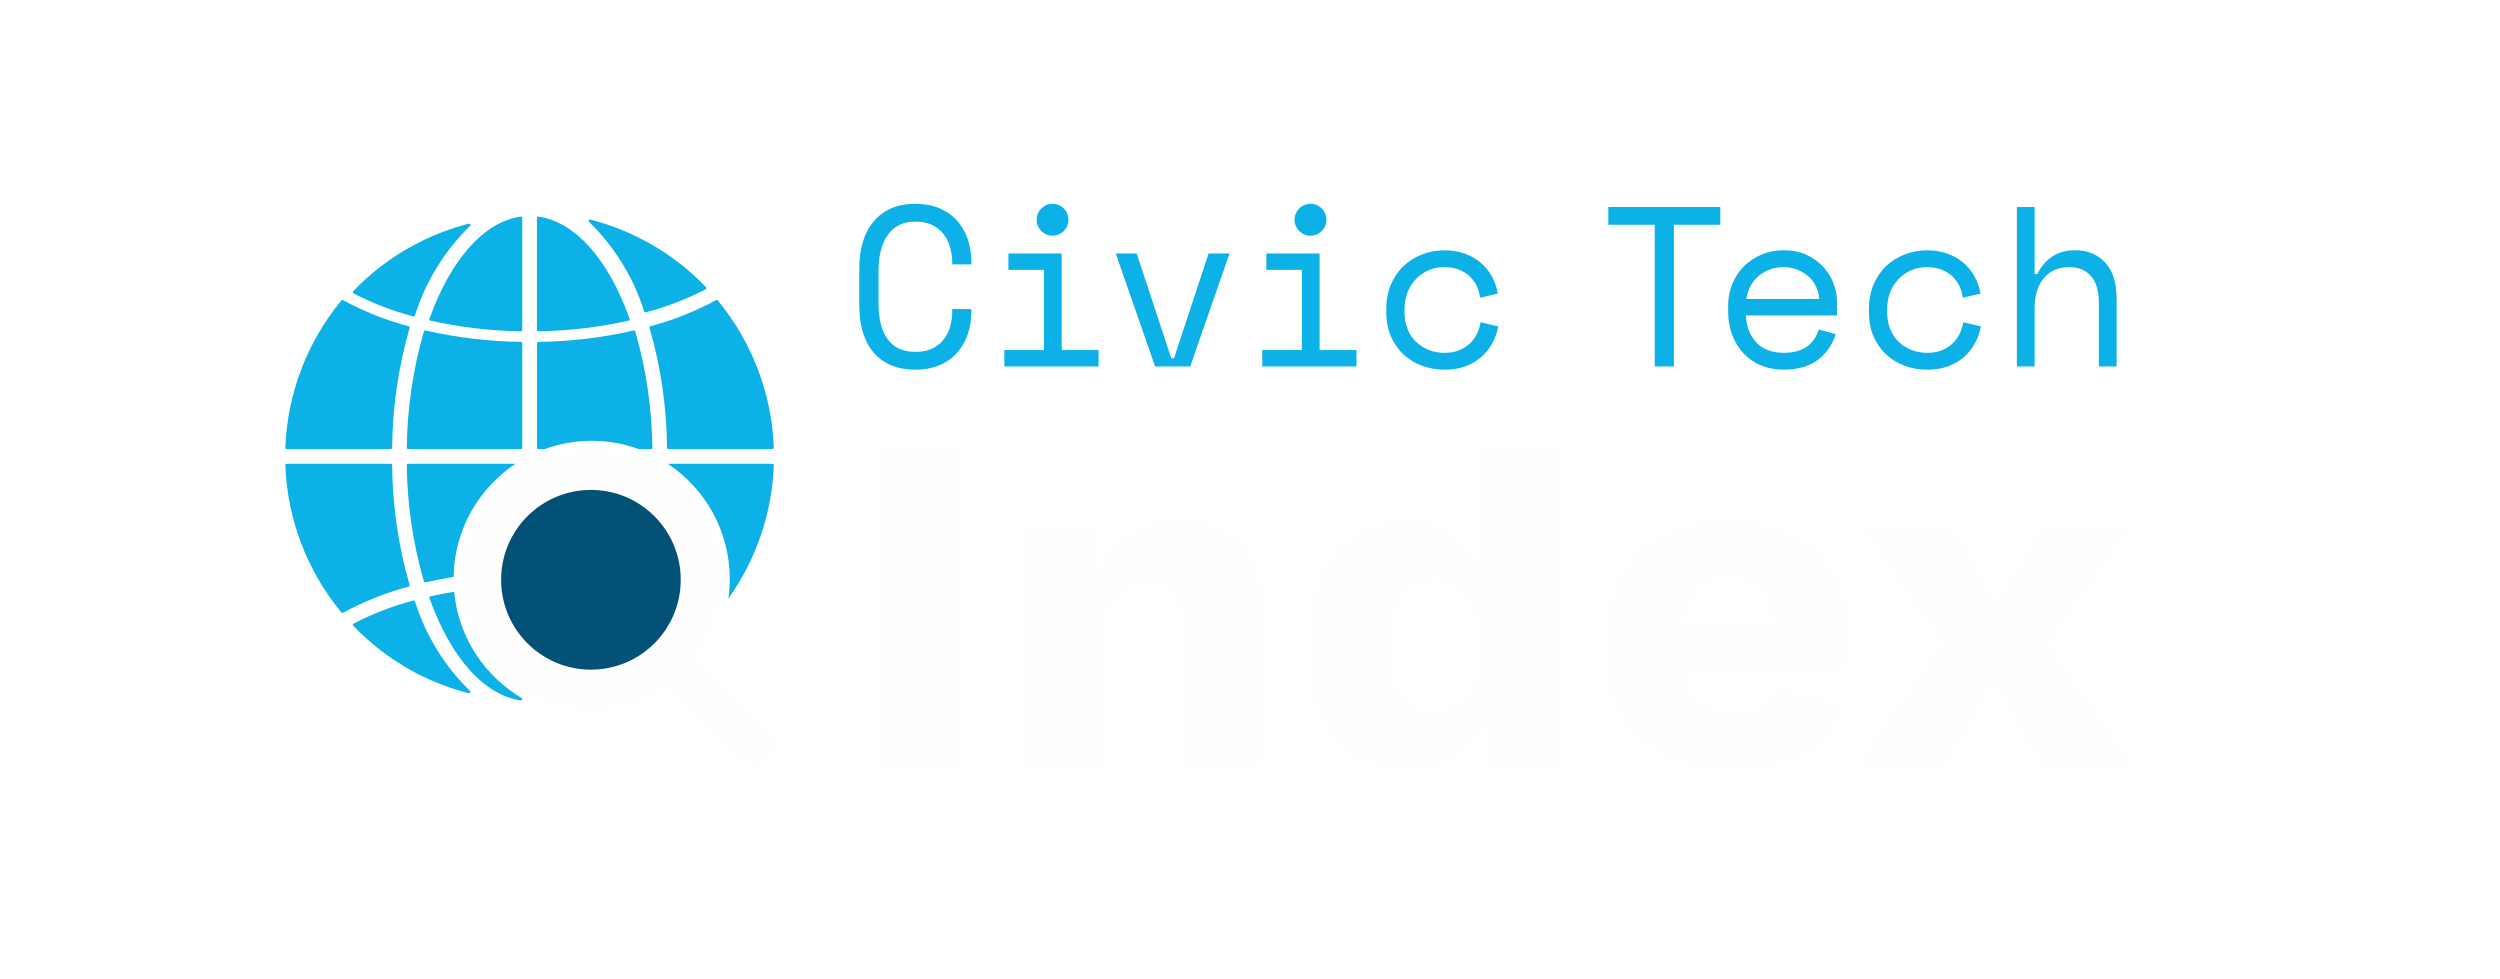
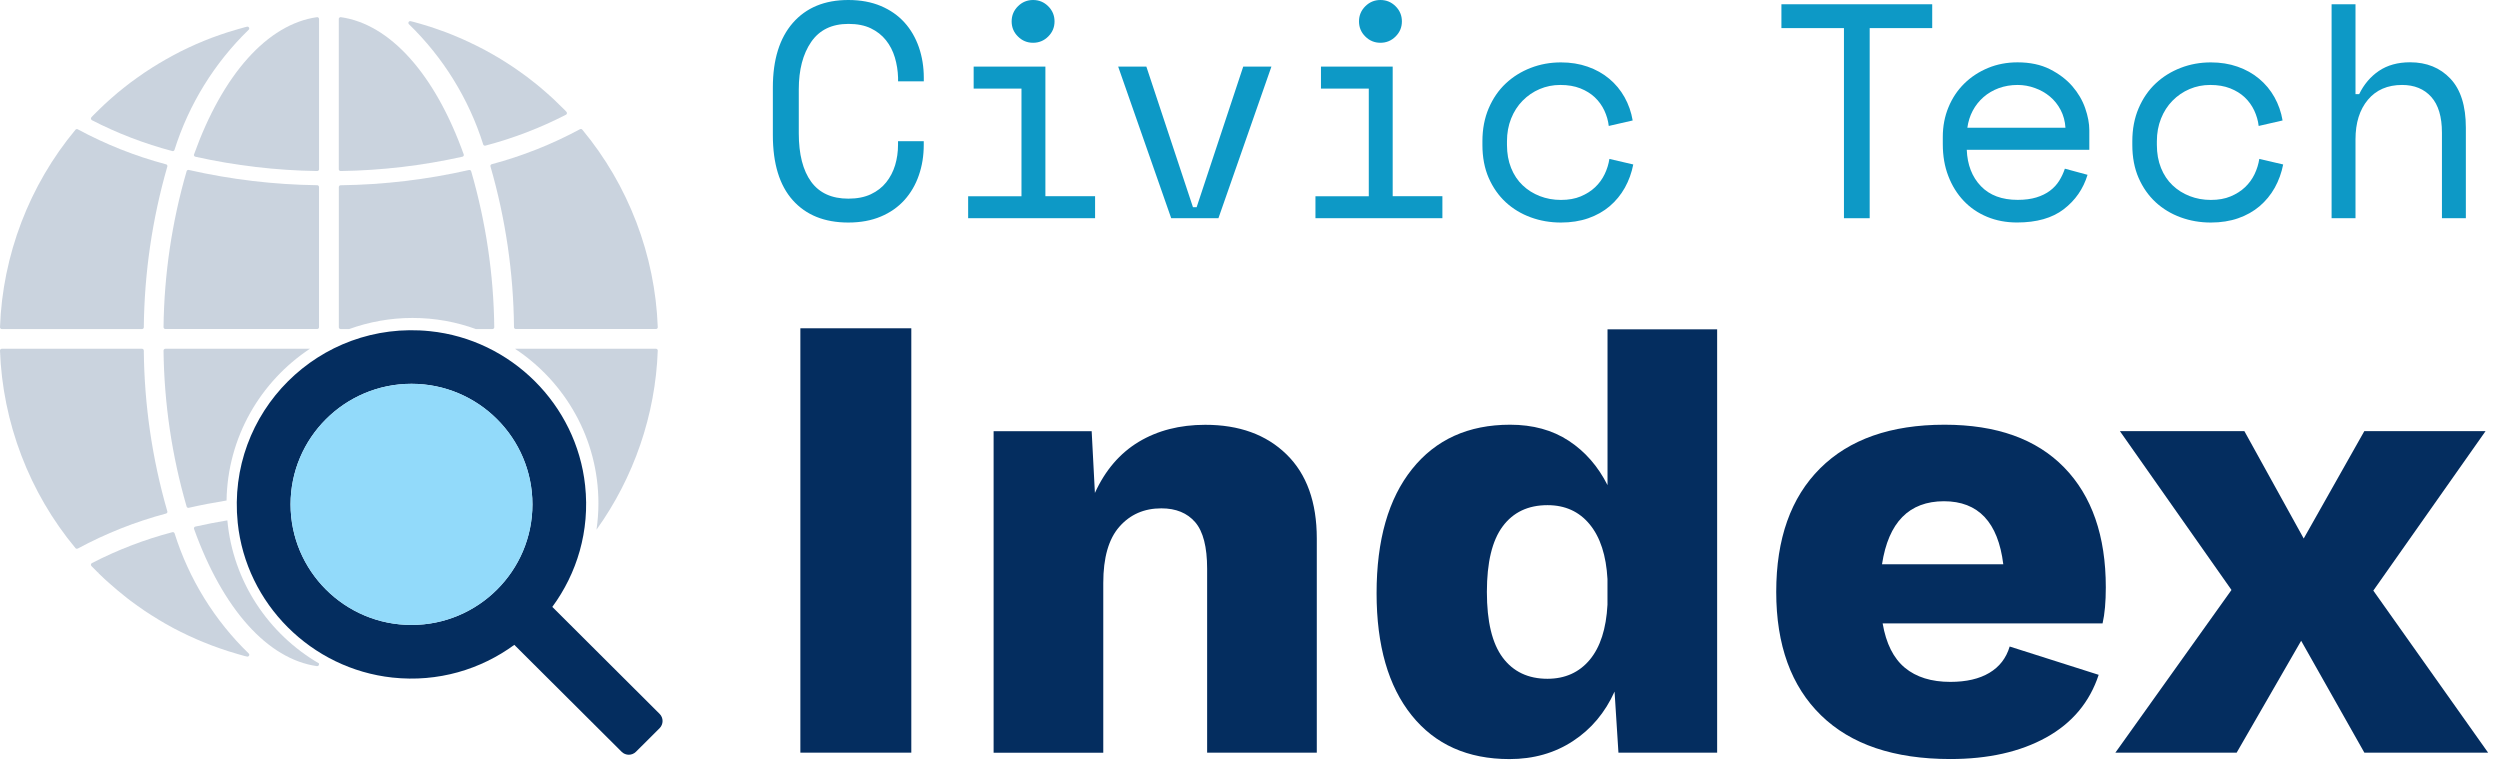
- <svg xmlns="http://www.w3.org/2000/svg" width="368" height="144" viewBox="0 0 368 144" fill="none">
-   <path d="M107.418 85.226C107.418 86.201 107.348 87.169 107.209 88.122C111.296 82.401 113.657 75.517 113.905 68.472C113.905 68.418 113.889 68.364 113.851 68.326C113.813 68.289 113.765 68.267 113.711 68.267H98.388C98.361 68.267 98.34 68.273 98.318 68.283C103.799 71.927 107.418 78.16 107.418 85.226Z" fill="#0CB2E7" />
-   <path d="M94.026 66.109H95.833C95.887 66.109 95.935 66.088 95.973 66.05C96.011 66.012 96.032 65.964 96.032 65.91C95.968 60.119 95.118 54.36 93.51 48.795C93.483 48.692 93.375 48.633 93.273 48.655C88.674 49.704 83.952 50.269 79.235 50.328C79.128 50.328 79.041 50.42 79.041 50.528V65.91C79.041 66.017 79.128 66.109 79.24 66.109H80.166C82.328 65.323 84.667 64.887 87.099 64.887C89.529 64.887 91.858 65.318 94.026 66.109Z" fill="#0CB2E7" />
-   <path d="M79.23 48.767C79.235 48.767 79.235 48.767 79.23 48.767C83.71 48.703 88.19 48.175 92.552 47.196C92.606 47.185 92.654 47.147 92.681 47.099C92.708 47.05 92.714 46.991 92.692 46.937C89.551 38.138 84.651 32.653 79.262 31.884C79.208 31.878 79.149 31.894 79.106 31.932C79.063 31.97 79.036 32.023 79.036 32.083V48.568C79.036 48.622 79.058 48.67 79.095 48.708C79.128 48.746 79.181 48.767 79.23 48.767Z" fill="#0CB2E7" />
-   <path d="M95.634 48.117C95.607 48.165 95.602 48.219 95.618 48.267C97.269 54.005 98.135 59.941 98.189 65.91C98.189 66.017 98.28 66.104 98.388 66.104H113.711C113.765 66.104 113.819 66.082 113.851 66.044C113.889 66.007 113.91 65.953 113.905 65.899C113.625 58.004 110.694 50.307 105.654 44.225C105.595 44.15 105.487 44.134 105.407 44.177C102.352 45.829 99.103 47.126 95.752 48.02C95.704 48.036 95.661 48.068 95.634 48.117Z" fill="#0CB2E7" />
-   <path d="M94.822 45.845C94.849 45.931 94.924 45.985 95.01 45.985C95.026 45.985 95.043 45.985 95.059 45.98C98.108 45.178 101.066 44.037 103.869 42.589C103.922 42.562 103.965 42.508 103.976 42.444C103.987 42.379 103.965 42.32 103.922 42.272L103.815 42.153C103.67 42.002 103.514 41.852 103.363 41.706L103.083 41.432C102.879 41.233 102.68 41.028 102.47 40.834C102.341 40.716 102.212 40.598 102.078 40.479C101.991 40.404 101.905 40.328 101.819 40.248L101.766 40.199C101.534 39.995 101.303 39.785 101.066 39.591C100.867 39.424 100.668 39.263 100.464 39.101L100.389 39.042C100.131 38.832 99.867 38.628 99.603 38.429C99.372 38.251 99.135 38.084 98.899 37.917C98.63 37.724 98.361 37.53 98.087 37.347C97.845 37.185 97.603 37.024 97.361 36.873C97.081 36.696 96.807 36.518 96.522 36.351C96.274 36.2 96.021 36.055 95.774 35.915C95.489 35.748 95.198 35.592 94.903 35.431C94.774 35.366 94.65 35.302 94.521 35.237C94.392 35.167 94.263 35.102 94.133 35.038C93.838 34.887 93.537 34.742 93.235 34.602C92.977 34.478 92.714 34.36 92.45 34.241C92.246 34.15 92.047 34.069 91.842 33.983L91.53 33.854C91.267 33.746 91.003 33.639 90.734 33.536C90.422 33.418 90.105 33.305 89.788 33.197C89.519 33.106 89.255 33.009 88.981 32.923C88.658 32.82 88.335 32.724 88.007 32.627L87.97 32.616C87.717 32.541 87.459 32.465 87.206 32.401C87.147 32.384 87.088 32.368 87.023 32.358L86.889 32.325C86.803 32.304 86.711 32.341 86.668 32.422C86.625 32.498 86.641 32.594 86.706 32.659C90.449 36.297 93.257 40.856 94.822 45.845Z" fill="#0CB2E7" />
-   <path d="M42.199 66.109H57.522C57.63 66.109 57.721 66.023 57.721 65.915C57.78 59.946 58.646 54.01 60.292 48.273C60.308 48.219 60.303 48.165 60.276 48.122C60.249 48.073 60.206 48.041 60.152 48.03C56.796 47.137 53.548 45.84 50.498 44.188C50.417 44.144 50.31 44.161 50.251 44.236C45.211 50.307 42.28 58.004 42 65.899C42 65.953 42.016 66.007 42.054 66.044C42.091 66.088 42.145 66.109 42.199 66.109Z" fill="#0CB2E7" />
-   <path d="M66.854 87.099C65.681 87.293 64.514 87.519 63.352 87.783C63.299 87.794 63.25 87.831 63.223 87.88C63.197 87.928 63.191 87.987 63.213 88.041C66.359 96.841 71.259 102.325 76.648 103.095C76.659 103.095 76.664 103.095 76.675 103.095C76.723 103.095 76.766 103.079 76.804 103.047C76.847 103.009 76.874 102.955 76.874 102.896V102.799C71.345 99.564 67.467 93.8 66.854 87.099Z" fill="#0CB2E7" />
-   <path d="M75.884 68.267H60.077C60.023 68.267 59.975 68.289 59.937 68.326C59.9 68.364 59.878 68.412 59.878 68.466C59.943 74.258 60.792 80.022 62.401 85.582C62.427 85.668 62.503 85.727 62.589 85.727C62.605 85.727 62.616 85.727 62.632 85.722C63.998 85.409 65.38 85.146 66.768 84.92C66.875 77.977 70.474 71.862 75.884 68.267Z" fill="#0CB2E7" />
-   <path d="M63.224 47.099C63.25 47.147 63.299 47.185 63.352 47.196C67.715 48.175 72.195 48.703 76.675 48.767C76.675 48.767 76.675 48.767 76.68 48.767C76.734 48.767 76.783 48.746 76.82 48.708C76.858 48.67 76.879 48.622 76.879 48.568V32.083C76.879 32.023 76.853 31.97 76.809 31.932C76.766 31.894 76.707 31.878 76.653 31.884C71.254 32.653 66.359 38.138 63.213 46.937C63.191 46.991 63.197 47.05 63.224 47.099Z" fill="#0CB2E7" />
-   <path d="M62.637 48.649C62.535 48.622 62.433 48.687 62.401 48.789C60.792 54.354 59.943 60.113 59.878 65.904C59.878 65.958 59.9 66.007 59.937 66.044C59.975 66.082 60.023 66.104 60.077 66.104H76.675C76.783 66.104 76.874 66.017 76.874 65.904V50.522C76.874 50.415 76.788 50.323 76.68 50.323C71.963 50.264 67.236 49.699 62.637 48.649Z" fill="#0CB2E7" />
-   <path d="M52.042 43.186C54.838 44.634 57.797 45.77 60.841 46.577C60.857 46.582 60.873 46.582 60.889 46.582C60.975 46.582 61.051 46.528 61.077 46.442C62.643 41.458 65.445 36.9 69.188 33.261C69.253 33.197 69.269 33.1 69.22 33.025C69.177 32.944 69.086 32.906 69 32.928L68.855 32.965C68.801 32.976 68.742 32.992 68.688 33.008C68.478 33.062 68.269 33.127 68.064 33.186L67.881 33.24C67.558 33.331 67.241 33.428 66.913 33.531C66.644 33.617 66.381 33.708 66.101 33.805L66.02 33.832C65.735 33.934 65.45 34.031 65.165 34.139C64.896 34.241 64.633 34.349 64.364 34.456L63.455 34.838C63.191 34.957 62.928 35.075 62.664 35.199C62.368 35.339 62.072 35.479 61.777 35.63C61.519 35.759 61.26 35.893 61.008 36.033C60.717 36.189 60.432 36.345 60.152 36.507C59.894 36.652 59.641 36.797 59.394 36.948C59.141 37.099 58.894 37.255 58.646 37.411L58.566 37.465C58.318 37.621 58.071 37.782 57.829 37.944C57.56 38.127 57.291 38.315 57.022 38.509C56.785 38.681 56.549 38.848 56.312 39.026C56.151 39.144 55.995 39.268 55.839 39.392C55.737 39.472 55.64 39.553 55.532 39.634L55.425 39.72C55.231 39.876 55.037 40.027 54.855 40.183C54.634 40.366 54.419 40.554 54.209 40.742L53.919 41.001C53.763 41.141 53.601 41.281 53.451 41.426C53.241 41.625 53.031 41.824 52.827 42.029L52.536 42.314C52.391 42.454 52.246 42.594 52.106 42.745L52.058 42.798C52.042 42.82 52.02 42.842 51.999 42.863C51.956 42.906 51.934 42.971 51.945 43.035C51.95 43.1 51.988 43.154 52.042 43.186Z" fill="#0CB2E7" />
-   <path d="M61.088 88.531C61.056 88.429 60.954 88.37 60.846 88.397C57.802 89.198 54.844 90.339 52.047 91.787C51.993 91.814 51.95 91.868 51.939 91.933C51.929 91.997 51.95 92.056 51.993 92.105L52.101 92.218C52.289 92.422 52.493 92.621 52.703 92.826L52.854 92.697L52.714 92.837L52.848 92.971C53.042 93.16 53.236 93.353 53.435 93.536C53.564 93.655 53.693 93.773 53.827 93.886L54.123 94.15C54.36 94.36 54.596 94.575 54.844 94.774C55.064 94.957 55.285 95.135 55.516 95.323C55.774 95.533 56.032 95.743 56.301 95.942C56.457 96.055 56.608 96.168 56.764 96.281L57.001 96.454C57.27 96.647 57.538 96.841 57.813 97.024C58.055 97.186 58.297 97.342 58.539 97.498C58.819 97.675 59.093 97.853 59.378 98.02C59.625 98.17 59.878 98.316 60.125 98.461C60.41 98.628 60.701 98.784 60.997 98.945C61.12 99.01 61.249 99.075 61.379 99.139C61.508 99.209 61.637 99.274 61.766 99.338C62.062 99.489 62.363 99.629 62.664 99.774C62.922 99.898 63.18 100.017 63.449 100.13C63.659 100.221 63.864 100.307 64.073 100.393L64.364 100.512C64.627 100.619 64.891 100.727 65.16 100.829C65.472 100.948 65.789 101.061 66.106 101.168L66.165 101.19C66.413 101.276 66.66 101.362 66.913 101.443C67.236 101.545 67.558 101.642 67.887 101.739L67.989 101.771C68.22 101.841 68.457 101.906 68.688 101.97C68.747 101.986 68.812 102.003 68.871 102.013L69.005 102.046C69.021 102.051 69.038 102.051 69.054 102.051C69.124 102.051 69.188 102.013 69.226 101.949C69.269 101.868 69.258 101.771 69.194 101.712C65.456 98.079 62.648 93.52 61.088 88.531Z" fill="#0CB2E7" />
-   <path d="M60.276 86.26C60.303 86.211 60.308 86.157 60.292 86.109C58.641 80.372 57.775 74.435 57.721 68.466C57.721 68.359 57.63 68.267 57.522 68.267H42.199C42.145 68.267 42.091 68.289 42.059 68.326C42.016 68.37 42 68.418 42 68.472C42.28 76.367 45.211 84.069 50.251 90.146C50.288 90.194 50.347 90.216 50.401 90.216C50.433 90.216 50.466 90.21 50.498 90.194C53.553 88.542 56.801 87.245 60.152 86.351C60.206 86.341 60.249 86.303 60.276 86.26Z" fill="#0CB2E7" />
-   <path d="M114.107 108.332C114.543 108.768 114.537 109.473 114.102 109.909L111.526 112.487C111.09 112.928 110.385 112.928 109.95 112.487L98.225 100.759C94.551 103.45 89.904 104.887 84.902 104.349C76.028 103.391 68.901 96.249 67.987 87.368C66.739 75.242 76.894 65.086 89.001 66.34C97.875 67.255 105.018 74.392 105.964 83.267C106.502 88.272 105.066 92.923 102.377 96.593C102.382 96.599 111.359 105.581 114.107 108.332ZM100.204 85.344C100.204 78.046 94.271 72.115 86.984 72.115C79.696 72.115 73.763 78.052 73.763 85.344C73.763 92.637 79.696 98.574 86.984 98.574C94.271 98.574 100.204 92.643 100.204 85.344Z" fill="#FEFEFE" />
-   <path d="M86.984 98.574C94.285 98.574 100.204 92.651 100.204 85.344C100.204 78.038 94.285 72.115 86.984 72.115C79.683 72.115 73.764 78.038 73.764 85.344C73.764 92.651 79.683 98.574 86.984 98.574Z" fill="#045177" />
-   <path d="M134.735 51.798C135.698 51.798 136.515 51.637 137.198 51.314C137.881 50.991 138.441 50.555 138.876 50.006C139.312 49.457 139.635 48.833 139.85 48.127C140.06 47.422 140.167 46.68 140.167 45.899V45.496H142.98V45.899C142.98 47.083 142.803 48.197 142.442 49.236C142.087 50.275 141.56 51.179 140.866 51.954C140.173 52.724 139.312 53.332 138.285 53.763C137.257 54.199 136.074 54.419 134.73 54.419C132.137 54.419 130.115 53.601 128.663 51.97C127.21 50.34 126.484 47.955 126.484 44.828V39.597C126.484 36.556 127.21 34.198 128.663 32.519C130.126 30.84 132.143 30 134.735 30C136.074 30 137.257 30.221 138.29 30.657C139.317 31.093 140.178 31.696 140.872 32.465C141.566 33.235 142.087 34.145 142.448 35.183C142.803 36.222 142.986 37.336 142.986 38.52V38.924H140.173V38.52C140.151 37.761 140.033 37.024 139.823 36.308C139.608 35.592 139.285 34.963 138.849 34.414C138.414 33.865 137.86 33.429 137.193 33.106C136.521 32.783 135.708 32.621 134.746 32.621C132.933 32.621 131.578 33.283 130.674 34.602C129.771 35.921 129.319 37.654 129.319 39.801V44.629C129.319 46.933 129.771 48.703 130.674 49.947C131.572 51.179 132.928 51.798 134.735 51.798Z" fill="#0CB2E7" />
-   <path d="M147.836 51.534H153.666V39.725H148.438V37.309H156.28V51.529H161.712V53.945H147.836V51.534ZM152.591 32.347C152.591 31.701 152.822 31.146 153.279 30.689C153.736 30.231 154.29 30 154.936 30C155.581 30 156.135 30.231 156.592 30.689C157.049 31.146 157.281 31.701 157.281 32.347C157.281 32.998 157.049 33.547 156.592 34.004C156.135 34.462 155.581 34.693 154.936 34.693C154.285 34.693 153.736 34.462 153.279 34.004C152.822 33.552 152.591 32.998 152.591 32.347Z" fill="#0CB2E7" />
-   <path d="M175.198 53.945H170.034L164.236 37.309H167.318L172.412 52.734H172.815L177.908 37.309H180.99L175.198 53.945Z" fill="#0CB2E7" />
-   <path d="M185.803 51.534H191.633V39.725H186.405V37.309H194.247V51.529H199.679V53.945H185.803V51.534ZM190.563 32.347C190.563 31.701 190.794 31.146 191.251 30.689C191.708 30.231 192.262 30 192.908 30C193.553 30 194.107 30.231 194.564 30.689C195.021 31.146 195.253 31.701 195.253 32.347C195.253 32.998 195.021 33.547 194.564 34.004C194.107 34.462 193.553 34.693 192.908 34.693C192.257 34.693 191.708 34.462 191.251 34.004C190.794 33.552 190.563 32.998 190.563 32.347Z" fill="#0CB2E7" />
-   <path d="M220.549 48.046C220.372 48.961 220.065 49.812 219.629 50.597C219.194 51.378 218.64 52.056 217.973 52.626C217.3 53.197 216.521 53.638 215.628 53.95C214.735 54.263 213.74 54.419 212.643 54.419C211.481 54.419 210.378 54.23 209.34 53.848C208.302 53.466 207.393 52.917 206.608 52.19C205.828 51.464 205.204 50.576 204.747 49.526C204.29 48.477 204.059 47.266 204.059 45.904V45.5C204.059 44.16 204.29 42.949 204.747 41.878C205.204 40.807 205.823 39.898 206.608 39.16C207.388 38.423 208.302 37.852 209.34 37.449C210.378 37.045 211.481 36.846 212.643 36.846C213.691 36.846 214.665 37.002 215.558 37.314C216.451 37.626 217.241 38.068 217.919 38.638C218.602 39.209 219.161 39.887 219.597 40.667C220.033 41.453 220.328 42.298 220.484 43.218L217.871 43.821C217.806 43.24 217.639 42.675 217.386 42.126C217.128 41.577 216.784 41.098 216.348 40.683C215.913 40.269 215.38 39.941 214.756 39.693C214.132 39.446 213.406 39.322 212.578 39.322C211.771 39.322 211.018 39.472 210.314 39.774C209.609 40.075 208.991 40.5 208.453 41.049C207.915 41.598 207.495 42.25 207.194 43.014C206.893 43.773 206.742 44.602 206.742 45.495V45.899C206.742 46.841 206.893 47.68 207.194 48.434C207.495 49.187 207.915 49.817 208.453 50.328C208.991 50.845 209.615 51.238 210.33 51.518C211.045 51.797 211.814 51.938 212.643 51.938C213.471 51.938 214.192 51.808 214.805 51.55C215.418 51.292 215.945 50.958 216.381 50.544C216.816 50.129 217.161 49.655 217.419 49.117C217.677 48.579 217.849 48.019 217.94 47.438L220.549 48.046Z" fill="#0CB2E7" />
-   <path d="M236.738 30.468H253.229V33.084H246.393V53.945H243.58V33.084H236.744V30.468H236.738Z" fill="#0CB2E7" />
-   <path d="M257.004 46.431C257.069 48.084 257.585 49.419 258.548 50.425C259.51 51.431 260.85 51.932 262.571 51.932C263.351 51.932 264.034 51.841 264.615 51.663C265.195 51.485 265.69 51.238 266.104 50.926C266.519 50.613 266.852 50.247 267.11 49.833C267.368 49.419 267.573 48.977 267.729 48.509L270.208 49.182C269.74 50.727 268.874 51.98 267.61 52.955C266.346 53.929 264.647 54.413 262.501 54.413C261.318 54.413 260.226 54.209 259.231 53.794C258.236 53.38 257.381 52.793 256.665 52.034C255.95 51.275 255.391 50.371 254.987 49.316C254.584 48.267 254.385 47.104 254.385 45.829V45.021C254.385 43.859 254.589 42.777 255.003 41.771C255.417 40.764 255.993 39.898 256.73 39.171C257.467 38.444 258.333 37.874 259.328 37.459C260.323 37.045 261.398 36.84 262.56 36.84C263.921 36.84 265.104 37.093 266.094 37.594C267.089 38.1 267.901 38.719 268.541 39.456C269.176 40.194 269.649 41.001 269.95 41.873C270.251 42.745 270.402 43.547 270.402 44.289V46.437H257.004V46.431ZM262.565 39.322C261.829 39.322 261.14 39.44 260.505 39.672C259.871 39.908 259.311 40.237 258.827 40.662C258.349 41.087 257.956 41.582 257.655 42.153C257.354 42.723 257.16 43.342 257.069 44.015H267.793C267.75 43.299 267.573 42.653 267.272 42.072C266.97 41.491 266.578 41.001 266.099 40.597C265.62 40.194 265.072 39.881 264.459 39.661C263.845 39.435 263.211 39.322 262.565 39.322Z" fill="#0CB2E7" />
-   <path d="M291.594 48.046C291.416 48.961 291.11 49.812 290.674 50.597C290.239 51.378 289.685 52.056 289.018 52.626C288.345 53.197 287.565 53.638 286.673 53.95C285.78 54.263 284.785 54.419 283.688 54.419C282.526 54.419 281.423 54.23 280.385 53.848C279.347 53.466 278.438 52.917 277.653 52.19C276.873 51.464 276.249 50.576 275.792 49.526C275.335 48.477 275.104 47.266 275.104 45.904V45.5C275.104 44.16 275.335 42.949 275.792 41.878C276.249 40.807 276.868 39.898 277.653 39.16C278.433 38.423 279.347 37.852 280.385 37.449C281.423 37.045 282.526 36.846 283.688 36.846C284.736 36.846 285.71 37.002 286.603 37.314C287.496 37.626 288.286 38.068 288.964 38.638C289.647 39.209 290.206 39.887 290.642 40.667C291.078 41.453 291.373 42.298 291.529 43.218L288.915 43.821C288.851 43.24 288.684 42.675 288.431 42.126C288.173 41.577 287.829 41.098 287.393 40.683C286.958 40.269 286.425 39.941 285.801 39.693C285.177 39.446 284.451 39.322 283.623 39.322C282.816 39.322 282.063 39.472 281.359 39.774C280.654 40.075 280.036 40.5 279.498 41.049C278.96 41.598 278.54 42.25 278.239 43.014C277.938 43.773 277.787 44.602 277.787 45.495V45.899C277.787 46.841 277.938 47.68 278.239 48.434C278.54 49.182 278.96 49.817 279.498 50.328C280.036 50.845 280.659 51.238 281.375 51.518C282.09 51.797 282.859 51.938 283.688 51.938C284.516 51.938 285.237 51.808 285.85 51.55C286.463 51.292 286.99 50.958 287.426 50.544C287.861 50.129 288.205 49.655 288.464 49.117C288.722 48.579 288.894 48.019 288.985 47.438L291.594 48.046Z" fill="#0CB2E7" />
-   <path d="M299.501 53.945H296.887V30.468H299.501V40.328H299.904C300.42 39.257 301.141 38.407 302.066 37.777C302.991 37.153 304.126 36.835 305.465 36.835C307.278 36.835 308.746 37.433 309.87 38.627C311 39.822 311.565 41.62 311.565 44.01V53.94H308.951V44.553C308.951 42.809 308.558 41.502 307.778 40.63C306.998 39.758 305.933 39.322 304.594 39.322C303.007 39.322 301.76 39.865 300.856 40.947C299.952 42.034 299.501 43.477 299.501 45.291V53.945Z" fill="#0CB2E7" />
-   <path d="M141.619 112.589H129.49V66.023H141.619V112.589Z" fill="#FEFEFE" />
-   <path d="M182.637 79.855C184.848 82.018 185.95 85.102 185.95 89.096V112.589H173.962V92.411C173.962 90.011 173.526 88.31 172.655 87.298C171.783 86.286 170.552 85.781 168.954 85.781C167.072 85.781 165.544 86.453 164.372 87.793C163.194 89.133 162.608 91.189 162.608 93.967V112.594H150.619V77.314H161.338L161.693 84.091C162.823 81.599 164.42 79.731 166.486 78.482C168.551 77.239 170.971 76.615 173.747 76.615C177.463 76.609 180.427 77.691 182.637 79.855Z" fill="#FEFEFE" />
-   <path d="M229.714 66.135V112.589H218.925L218.5 105.888C217.467 108.192 215.951 110.005 213.95 111.319C211.949 112.637 209.636 113.294 207.006 113.294C202.445 113.294 198.885 111.695 196.325 108.498C193.764 105.301 192.484 100.834 192.484 95.091C192.484 89.257 193.775 84.72 196.362 81.475C198.949 78.229 202.521 76.604 207.082 76.604C209.572 76.604 211.712 77.19 213.498 78.369C215.284 79.548 216.693 81.168 217.731 83.235V66.135H229.714ZM215.789 102.395C216.94 101.006 217.586 98.999 217.726 96.362V93.541C217.586 90.953 216.94 88.956 215.789 87.546C214.638 86.136 213.1 85.43 211.169 85.43C209.055 85.43 207.42 86.206 206.269 87.761C205.118 89.311 204.543 91.712 204.543 94.957C204.543 98.202 205.118 100.603 206.269 102.153C207.42 103.703 209.055 104.483 211.169 104.483C213.095 104.478 214.633 103.784 215.789 102.395Z" fill="#FEFEFE" />
-   <path d="M271.855 98.407H247.813C248.19 100.619 249.002 102.239 250.244 103.272C251.487 104.306 253.149 104.822 255.214 104.822C256.951 104.822 258.377 104.494 259.479 103.832C260.582 103.175 261.324 102.212 261.701 100.942L271.43 104.047C270.441 107.056 268.526 109.349 265.686 110.926C262.841 112.503 259.35 113.289 255.214 113.289C249.056 113.289 244.344 111.69 241.079 108.493C237.809 105.296 236.18 100.78 236.18 94.946C236.18 89.112 237.777 84.596 240.972 81.399C244.167 78.202 248.706 76.604 254.579 76.604C260.264 76.604 264.626 78.17 267.66 81.297C270.693 84.424 272.21 88.811 272.21 94.456C272.21 96.055 272.092 97.374 271.855 98.407ZM247.743 91.916H261.001C260.437 87.309 258.274 85 254.515 85C250.702 85.005 248.448 87.309 247.743 91.916Z" fill="#FEFEFE" />
-   <path d="M300.474 112.589L293.563 100.312L286.512 112.589H273.254L285.947 94.736L273.749 77.309H287.356L293.843 89.091L300.469 77.309H313.722L301.453 94.806L314.001 112.589H300.474Z" fill="#FEFEFE" />
+ <svg xmlns="http://www.w3.org/2000/svg" width="210" height="64" viewBox="0 0 210 64" fill="none">
+   <path d="M50.267 42.277C50.267 43.023 50.213 43.764 50.106 44.493C53.246 40.114 55.061 34.844 55.251 29.451C55.251 29.41 55.239 29.368 55.209 29.34C55.181 29.311 55.143 29.294 55.102 29.294H43.328C43.307 29.294 43.291 29.298 43.274 29.307C47.485 32.096 50.267 36.867 50.267 42.277Z" fill="#042D5F" fill-opacity="0.21" />
+   <path d="M39.976 27.642H41.365C41.406 27.642 41.443 27.625 41.472 27.597C41.501 27.568 41.518 27.531 41.518 27.49C41.468 23.056 40.815 18.648 39.579 14.387C39.559 14.309 39.476 14.264 39.398 14.28C35.864 15.084 32.236 15.516 28.611 15.562C28.528 15.562 28.462 15.632 28.462 15.714V27.49C28.462 27.572 28.528 27.642 28.615 27.642H29.326C30.987 27.041 32.785 26.707 34.653 26.707C36.521 26.707 38.311 27.036 39.976 27.642Z" fill="#042D5F" fill-opacity="0.21" />
+   <path d="M28.607 14.367C28.611 14.367 28.611 14.367 28.607 14.367C32.05 14.317 35.492 13.913 38.844 13.164C38.885 13.155 38.922 13.127 38.943 13.089C38.964 13.052 38.968 13.007 38.951 12.966C36.538 6.229 32.773 2.031 28.632 1.442C28.59 1.438 28.545 1.45 28.512 1.479C28.479 1.508 28.458 1.549 28.458 1.594V14.214C28.458 14.255 28.475 14.293 28.504 14.321C28.528 14.35 28.57 14.367 28.607 14.367Z" fill="#042D5F" fill-opacity="0.21" />
+   <path d="M41.212 13.868C41.191 13.905 41.187 13.947 41.2 13.984C42.468 18.376 43.134 22.92 43.175 27.49C43.175 27.572 43.245 27.638 43.328 27.638H55.102C55.143 27.638 55.185 27.621 55.209 27.593C55.239 27.564 55.255 27.523 55.251 27.481C55.036 21.437 52.784 15.545 48.911 10.889C48.866 10.832 48.783 10.819 48.721 10.852C46.374 12.117 43.877 13.11 41.303 13.794C41.266 13.807 41.233 13.831 41.212 13.868Z" fill="#042D5F" fill-opacity="0.21" />
+   <path d="M40.588 12.13C40.608 12.196 40.666 12.237 40.733 12.237C40.745 12.237 40.757 12.237 40.77 12.233C43.113 11.619 45.386 10.745 47.539 9.637C47.581 9.616 47.614 9.575 47.622 9.526C47.63 9.476 47.614 9.431 47.581 9.394L47.498 9.303C47.386 9.188 47.266 9.073 47.151 8.961L46.936 8.751C46.779 8.599 46.626 8.442 46.465 8.294C46.365 8.203 46.266 8.113 46.163 8.022C46.097 7.964 46.031 7.907 45.965 7.845L45.923 7.808C45.745 7.651 45.568 7.49 45.386 7.342C45.233 7.214 45.08 7.091 44.923 6.967L44.865 6.922C44.667 6.761 44.464 6.605 44.262 6.452C44.084 6.316 43.902 6.188 43.721 6.061C43.514 5.912 43.307 5.764 43.096 5.624C42.91 5.5 42.724 5.377 42.538 5.261C42.324 5.125 42.113 4.989 41.894 4.862C41.704 4.746 41.509 4.635 41.319 4.528C41.1 4.4 40.877 4.281 40.65 4.157C40.551 4.108 40.456 4.058 40.356 4.009C40.257 3.955 40.158 3.906 40.059 3.856C39.831 3.741 39.6 3.63 39.369 3.523C39.17 3.428 38.968 3.337 38.765 3.247C38.608 3.177 38.455 3.115 38.298 3.049L38.059 2.95C37.856 2.868 37.654 2.785 37.447 2.707C37.207 2.616 36.963 2.53 36.72 2.447C36.513 2.377 36.31 2.303 36.1 2.237C35.852 2.159 35.604 2.085 35.352 2.011L35.323 2.002C35.129 1.945 34.93 1.887 34.736 1.838C34.69 1.825 34.645 1.813 34.595 1.805L34.492 1.78C34.426 1.763 34.356 1.792 34.323 1.854C34.289 1.912 34.302 1.986 34.352 2.035C37.228 4.821 39.385 8.31 40.588 12.13Z" fill="#042D5F" fill-opacity="0.21" />
+   <path d="M0.153 27.642H11.927C12.01 27.642 12.08 27.576 12.08 27.494C12.126 22.924 12.791 18.38 14.056 13.988C14.068 13.947 14.064 13.905 14.043 13.873C14.023 13.835 13.989 13.811 13.948 13.803C11.369 13.118 8.873 12.126 6.53 10.861C6.468 10.828 6.385 10.84 6.34 10.898C2.467 15.545 0.215 21.437 0 27.481C0 27.523 0.012 27.564 0.041 27.593C0.07 27.625 0.112 27.642 0.153 27.642Z" fill="#042D5F" fill-opacity="0.21" />
+   <path d="M19.098 43.711C18.197 43.859 17.3 44.032 16.407 44.234C16.366 44.242 16.328 44.271 16.308 44.308C16.287 44.345 16.283 44.39 16.3 44.432C18.717 51.168 22.482 55.366 26.623 55.956C26.631 55.956 26.636 55.956 26.644 55.956C26.681 55.956 26.714 55.943 26.743 55.919C26.776 55.89 26.797 55.849 26.797 55.803V55.729C22.548 53.253 19.569 48.84 19.098 43.711Z" fill="#042D5F" fill-opacity="0.21" />
+   <path d="M26.036 29.294H13.89C13.849 29.294 13.812 29.311 13.783 29.34C13.754 29.368 13.737 29.405 13.737 29.447C13.787 33.88 14.44 38.293 15.676 42.549C15.696 42.615 15.754 42.66 15.82 42.66C15.833 42.66 15.841 42.66 15.853 42.656C16.903 42.417 17.965 42.215 19.031 42.042C19.114 36.727 21.879 32.046 26.036 29.294Z" fill="#042D5F" fill-opacity="0.21" />
+   <path d="M16.308 13.089C16.328 13.127 16.366 13.155 16.407 13.164C19.759 13.913 23.201 14.317 26.644 14.367C26.644 14.367 26.644 14.367 26.648 14.367C26.689 14.367 26.727 14.35 26.756 14.321C26.784 14.293 26.801 14.255 26.801 14.214V1.594C26.801 1.549 26.78 1.508 26.747 1.479C26.714 1.45 26.669 1.438 26.627 1.442C22.478 2.031 18.717 6.229 16.3 12.966C16.283 13.007 16.287 13.052 16.308 13.089Z" fill="#042D5F" fill-opacity="0.21" />
+   <path d="M15.857 14.276C15.779 14.256 15.7 14.305 15.676 14.383C14.44 18.644 13.787 23.052 13.737 27.485C13.737 27.527 13.754 27.564 13.783 27.593C13.812 27.621 13.849 27.638 13.89 27.638H26.644C26.727 27.638 26.797 27.572 26.797 27.485V15.71C26.797 15.628 26.731 15.558 26.648 15.558C23.024 15.512 19.391 15.08 15.857 14.276Z" fill="#042D5F" fill-opacity="0.21" />
+   <path d="M7.716 10.094C9.865 11.202 12.138 12.072 14.477 12.69C14.489 12.694 14.502 12.694 14.514 12.694C14.58 12.694 14.638 12.653 14.659 12.587C15.861 8.771 18.015 5.282 20.891 2.497C20.941 2.447 20.953 2.373 20.916 2.315C20.883 2.253 20.813 2.225 20.747 2.241L20.635 2.27C20.593 2.278 20.548 2.291 20.507 2.303C20.346 2.344 20.184 2.393 20.027 2.439L19.887 2.48C19.639 2.55 19.395 2.624 19.143 2.703C18.936 2.768 18.734 2.838 18.519 2.913L18.457 2.933C18.238 3.012 18.019 3.086 17.8 3.168C17.593 3.246 17.391 3.329 17.184 3.411L16.486 3.704C16.283 3.794 16.081 3.885 15.878 3.98C15.651 4.087 15.424 4.194 15.196 4.309C14.998 4.408 14.799 4.511 14.605 4.618C14.382 4.738 14.163 4.857 13.948 4.981C13.75 5.092 13.556 5.203 13.365 5.319C13.171 5.434 12.981 5.554 12.791 5.673L12.729 5.714C12.539 5.834 12.349 5.957 12.163 6.081C11.956 6.221 11.749 6.365 11.543 6.514C11.361 6.645 11.179 6.773 10.997 6.909C10.873 7 10.753 7.095 10.634 7.189C10.555 7.251 10.481 7.313 10.398 7.375L10.315 7.441C10.167 7.56 10.018 7.676 9.877 7.795C9.708 7.935 9.543 8.079 9.381 8.223L9.158 8.421C9.038 8.528 8.914 8.636 8.799 8.747C8.637 8.899 8.476 9.052 8.319 9.208L8.096 9.427C7.984 9.534 7.873 9.641 7.765 9.756L7.728 9.797C7.716 9.814 7.699 9.83 7.683 9.847C7.65 9.88 7.633 9.929 7.641 9.979C7.646 10.028 7.675 10.069 7.716 10.094Z" fill="#042D5F" fill-opacity="0.21" />
+   <path d="M14.667 44.806C14.642 44.728 14.564 44.683 14.481 44.703C12.142 45.317 9.869 46.191 7.72 47.299C7.679 47.32 7.646 47.361 7.637 47.41C7.629 47.46 7.646 47.505 7.679 47.542L7.761 47.629C7.906 47.785 8.063 47.938 8.224 48.094L8.34 47.995L8.232 48.103L8.336 48.206C8.485 48.35 8.633 48.498 8.786 48.638C8.885 48.729 8.985 48.819 9.088 48.906L9.315 49.108C9.497 49.269 9.679 49.433 9.869 49.586C10.039 49.726 10.208 49.862 10.386 50.006C10.584 50.167 10.782 50.328 10.989 50.48C11.109 50.566 11.225 50.653 11.344 50.739L11.526 50.871C11.733 51.02 11.94 51.168 12.15 51.308C12.336 51.432 12.522 51.551 12.708 51.671C12.923 51.807 13.134 51.943 13.353 52.07C13.543 52.186 13.737 52.297 13.927 52.408C14.146 52.536 14.37 52.655 14.597 52.779C14.692 52.828 14.791 52.878 14.89 52.927C14.989 52.981 15.089 53.03 15.188 53.08C15.415 53.195 15.647 53.302 15.878 53.413C16.076 53.508 16.275 53.599 16.481 53.685C16.643 53.755 16.8 53.821 16.961 53.887L17.184 53.978C17.387 54.06 17.589 54.143 17.796 54.221C18.035 54.312 18.279 54.398 18.523 54.481L18.569 54.497C18.759 54.563 18.949 54.629 19.143 54.691C19.391 54.769 19.639 54.843 19.891 54.917L19.97 54.942C20.147 54.996 20.329 55.045 20.507 55.094C20.552 55.107 20.602 55.119 20.647 55.127L20.751 55.152C20.763 55.156 20.775 55.156 20.788 55.156C20.841 55.156 20.891 55.127 20.92 55.078C20.953 55.016 20.945 54.942 20.895 54.897C18.023 52.116 15.866 48.626 14.667 44.806Z" fill="#042D5F" fill-opacity="0.21" />
+   <path d="M14.043 43.068C14.064 43.031 14.068 42.989 14.056 42.953C12.787 38.56 12.121 34.016 12.08 29.447C12.08 29.364 12.01 29.294 11.927 29.294H0.153C0.112 29.294 0.07 29.311 0.045 29.34C0.012 29.372 0 29.41 0 29.451C0.215 35.495 2.467 41.391 6.34 46.043C6.369 46.08 6.414 46.096 6.455 46.096C6.48 46.096 6.505 46.092 6.53 46.08C8.877 44.815 11.373 43.822 13.948 43.138C13.989 43.13 14.023 43.101 14.043 43.068Z" fill="#042D5F" fill-opacity="0.21" />
+   <path d="M55.407 59.965C55.742 60.298 55.738 60.838 55.403 61.172L53.423 63.145C53.089 63.483 52.547 63.483 52.212 63.145L43.203 54.168C40.38 56.228 36.81 57.328 32.966 56.916C26.147 56.182 20.671 50.715 19.969 43.917C19.01 34.634 26.812 26.859 36.115 27.819C42.934 28.52 48.423 33.983 49.15 40.777C49.563 44.609 48.46 48.169 46.394 50.979C46.398 50.983 53.295 57.859 55.407 59.965ZM44.724 42.367C44.724 36.781 40.165 32.24 34.566 32.24C28.966 32.24 24.407 36.785 24.407 42.367C24.407 47.95 28.966 52.495 34.566 52.495C40.165 52.495 44.724 47.954 44.724 42.367Z" fill="#042D5F" />
+   <path d="M34.566 52.495C40.177 52.495 44.725 47.96 44.725 42.367C44.725 36.774 40.177 32.24 34.566 32.24C28.956 32.24 24.408 36.774 24.408 42.367C24.408 47.96 28.956 52.495 34.566 52.495Z" fill="#92DAFA" />
+   <path d="M71.26 16.687C71.999 16.687 72.627 16.563 73.152 16.316C73.677 16.069 74.107 15.735 74.442 15.315C74.776 14.895 75.025 14.417 75.19 13.877C75.351 13.337 75.434 12.768 75.434 12.171V11.862H77.595V12.171C77.595 13.078 77.459 13.93 77.182 14.726C76.909 15.521 76.504 16.213 75.971 16.806C75.438 17.395 74.777 17.861 73.987 18.191C73.198 18.524 72.289 18.693 71.255 18.693C69.263 18.693 67.71 18.067 66.594 16.819C65.478 15.57 64.92 13.745 64.92 11.351V7.346C64.92 5.019 65.478 3.214 66.594 1.928C67.718 0.643 69.268 0 71.26 0C72.289 0 73.198 0.169 73.991 0.503C74.781 0.837 75.442 1.298 75.975 1.887C76.508 2.476 76.909 3.173 77.186 3.968C77.459 4.763 77.599 5.616 77.599 6.522V6.831H75.438V6.522C75.421 5.941 75.33 5.377 75.169 4.829C75.004 4.281 74.756 3.799 74.421 3.379C74.086 2.958 73.661 2.625 73.148 2.378C72.632 2.13 72.008 2.007 71.268 2.007C69.875 2.007 68.834 2.514 68.139 3.523C67.445 4.532 67.098 5.859 67.098 7.503V11.199C67.098 12.962 67.445 14.318 68.139 15.27C68.829 16.213 69.871 16.687 71.26 16.687Z" fill="#0D99C6" />
+   <path d="M81.324 16.485H85.804V7.445H81.787V5.595H87.813V16.481H91.987V18.331H81.324V16.485ZM84.978 1.796C84.978 1.302 85.155 0.878 85.507 0.527C85.858 0.177 86.284 0 86.779 0C87.275 0 87.701 0.177 88.052 0.527C88.404 0.878 88.581 1.302 88.581 1.796C88.581 2.295 88.404 2.715 88.052 3.065C87.701 3.416 87.275 3.593 86.779 3.593C86.279 3.593 85.858 3.416 85.507 3.065C85.155 2.719 84.978 2.295 84.978 1.796Z" fill="#0D99C6" />
+   <path d="M102.348 18.33H98.381L93.926 5.595H96.294L100.208 17.403H100.518L104.431 5.595H106.799L102.348 18.33Z" fill="#0D99C6" />
+   <path d="M110.498 16.485H114.978V7.445H110.961V5.595H116.986V16.481H121.161V18.331H110.498V16.485ZM114.156 1.796C114.156 1.302 114.333 0.878 114.685 0.527C115.036 0.177 115.461 0 115.957 0C116.453 0 116.879 0.177 117.23 0.527C117.582 0.878 117.759 1.302 117.759 1.796C117.759 2.295 117.582 2.715 117.23 3.065C116.879 3.416 116.453 3.593 115.957 3.593C115.457 3.593 115.036 3.416 114.685 3.065C114.333 2.719 114.156 2.295 114.156 1.796Z" fill="#0D99C6" />
+   <path d="M137.194 13.815C137.058 14.515 136.823 15.166 136.488 15.768C136.153 16.365 135.727 16.884 135.215 17.321C134.698 17.758 134.099 18.095 133.413 18.334C132.727 18.573 131.962 18.693 131.119 18.693C130.227 18.693 129.379 18.549 128.582 18.256C127.784 17.964 127.086 17.543 126.482 16.987C125.883 16.431 125.404 15.751 125.052 14.948C124.701 14.144 124.523 13.217 124.523 12.175V11.866C124.523 10.84 124.701 9.913 125.052 9.093C125.404 8.273 125.879 7.577 126.482 7.012C127.082 6.448 127.784 6.011 128.582 5.702C129.379 5.393 130.227 5.241 131.119 5.241C131.925 5.241 132.673 5.36 133.359 5.599C134.045 5.838 134.653 6.176 135.174 6.613C135.698 7.049 136.128 7.568 136.463 8.166C136.798 8.767 137.025 9.414 137.145 10.119L135.136 10.58C135.087 10.135 134.959 9.703 134.764 9.282C134.566 8.862 134.302 8.496 133.967 8.178C133.632 7.861 133.223 7.61 132.744 7.42C132.264 7.231 131.706 7.136 131.07 7.136C130.45 7.136 129.871 7.251 129.33 7.482C128.788 7.713 128.313 8.038 127.9 8.458C127.487 8.879 127.164 9.377 126.933 9.962C126.701 10.543 126.586 11.178 126.586 11.862V12.171C126.586 12.892 126.701 13.534 126.933 14.111C127.164 14.688 127.487 15.17 127.9 15.562C128.313 15.957 128.793 16.258 129.342 16.472C129.892 16.686 130.483 16.794 131.119 16.794C131.756 16.794 132.31 16.695 132.781 16.497C133.252 16.299 133.657 16.044 133.992 15.726C134.326 15.409 134.591 15.046 134.789 14.634C134.988 14.223 135.12 13.794 135.19 13.349L137.194 13.815Z" fill="#0D99C6" />
+   <path d="M149.635 0.358H162.306V2.361H157.053V18.33H154.892V2.361H149.639V0.358H149.635Z" fill="#0D99C6" />
+   <path d="M165.208 12.579C165.258 13.844 165.654 14.865 166.394 15.636C167.134 16.406 168.163 16.789 169.485 16.789C170.085 16.789 170.609 16.719 171.056 16.583C171.502 16.447 171.882 16.258 172.201 16.019C172.519 15.78 172.775 15.5 172.973 15.183C173.172 14.865 173.329 14.527 173.449 14.169L175.354 14.684C174.994 15.867 174.329 16.826 173.358 17.572C172.387 18.318 171.081 18.689 169.432 18.689C168.522 18.689 167.683 18.532 166.919 18.215C166.154 17.898 165.497 17.449 164.948 16.868C164.398 16.287 163.968 15.595 163.658 14.787C163.348 13.984 163.195 13.094 163.195 12.117V11.499C163.195 10.609 163.352 9.781 163.671 9.011C163.989 8.24 164.431 7.577 164.997 7.021C165.563 6.464 166.229 6.028 166.993 5.71C167.758 5.393 168.584 5.237 169.477 5.237C170.523 5.237 171.432 5.43 172.192 5.813C172.957 6.201 173.581 6.674 174.073 7.239C174.56 7.803 174.924 8.421 175.156 9.089C175.387 9.756 175.503 10.37 175.503 10.939V12.583H165.208V12.579ZM169.481 7.136C168.915 7.136 168.386 7.227 167.898 7.404C167.411 7.585 166.981 7.836 166.609 8.162C166.241 8.487 165.939 8.866 165.708 9.303C165.477 9.74 165.328 10.214 165.258 10.729H173.498C173.465 10.181 173.329 9.686 173.097 9.241C172.866 8.796 172.564 8.421 172.196 8.112C171.829 7.803 171.407 7.564 170.936 7.396C170.465 7.222 169.977 7.136 169.481 7.136Z" fill="#0D99C6" />
+   <path d="M191.786 13.815C191.65 14.515 191.414 15.166 191.08 15.768C190.745 16.365 190.319 16.884 189.807 17.321C189.29 17.758 188.691 18.095 188.005 18.334C187.319 18.573 186.554 18.693 185.711 18.693C184.818 18.693 183.971 18.549 183.174 18.256C182.376 17.964 181.678 17.543 181.074 16.987C180.475 16.431 179.996 15.751 179.644 14.948C179.293 14.144 179.115 13.217 179.115 12.175V11.866C179.115 10.84 179.293 9.913 179.644 9.093C179.996 8.273 180.471 7.577 181.074 7.012C181.673 6.448 182.376 6.011 183.174 5.702C183.971 5.393 184.818 5.241 185.711 5.241C186.517 5.241 187.265 5.36 187.951 5.599C188.637 5.838 189.245 6.176 189.765 6.613C190.29 7.049 190.72 7.568 191.055 8.166C191.39 8.767 191.617 9.414 191.737 10.119L189.728 10.58C189.679 10.135 189.55 9.703 189.356 9.282C189.158 8.862 188.893 8.496 188.559 8.178C188.224 7.861 187.815 7.61 187.335 7.42C186.856 7.231 186.298 7.136 185.662 7.136C185.042 7.136 184.463 7.251 183.922 7.482C183.38 7.713 182.905 8.038 182.492 8.458C182.078 8.879 181.756 9.377 181.525 9.962C181.293 10.543 181.177 11.178 181.177 11.862V12.171C181.177 12.892 181.293 13.534 181.525 14.111C181.756 14.684 182.078 15.17 182.492 15.562C182.905 15.957 183.384 16.258 183.934 16.472C184.484 16.686 185.075 16.794 185.711 16.794C186.348 16.794 186.901 16.695 187.372 16.497C187.844 16.299 188.249 16.044 188.583 15.726C188.918 15.409 189.183 15.046 189.381 14.634C189.579 14.223 189.712 13.794 189.782 13.349L191.786 13.815Z" fill="#0D99C6" />
+   <path d="M197.862 18.33H195.854V0.358H197.862V7.906H198.172C198.569 7.086 199.123 6.435 199.833 5.953C200.544 5.475 201.416 5.232 202.445 5.232C203.838 5.232 204.966 5.69 205.83 6.604C206.698 7.519 207.132 8.895 207.132 10.725V18.326H205.123V11.141C205.123 9.806 204.822 8.805 204.222 8.137C203.623 7.47 202.805 7.136 201.776 7.136C200.557 7.136 199.598 7.552 198.903 8.38C198.209 9.212 197.862 10.317 197.862 11.705V18.33Z" fill="#0D99C6" />
+   <path d="M76.55 63.223H67.231V27.576H76.55V63.223Z" fill="#042D5F" />
+   <path d="M108.065 38.165C109.764 39.821 110.611 42.182 110.611 45.239V63.224H101.399V47.777C101.399 45.94 101.064 44.638 100.395 43.863C99.725 43.088 98.779 42.701 97.552 42.701C96.105 42.701 94.931 43.216 94.03 44.242C93.125 45.268 92.675 46.842 92.675 48.968V63.228H83.463V36.22H91.7L91.972 41.407C92.84 39.5 94.068 38.07 95.654 37.114C97.242 36.162 99.101 35.684 101.234 35.684C104.089 35.68 106.367 36.508 108.065 38.165Z" fill="#042D5F" />
+   <path d="M144.24 27.662V63.223H135.949L135.623 58.094C134.829 59.857 133.664 61.246 132.127 62.251C130.589 63.26 128.812 63.763 126.791 63.763C123.287 63.763 120.551 62.539 118.584 60.092C116.616 57.645 115.633 54.225 115.633 49.829C115.633 45.362 116.625 41.889 118.613 39.405C120.6 36.92 123.345 35.676 126.849 35.676C128.763 35.676 130.407 36.125 131.779 37.028C133.152 37.93 134.234 39.17 135.032 40.752V27.662H144.24ZM133.54 55.42C134.424 54.357 134.92 52.82 135.028 50.801V48.642C134.92 46.66 134.424 45.132 133.54 44.052C132.656 42.973 131.474 42.433 129.99 42.433C128.366 42.433 127.109 43.026 126.225 44.217C125.341 45.404 124.898 47.241 124.898 49.726C124.898 52.21 125.341 54.048 126.225 55.234C127.109 56.421 128.366 57.018 129.99 57.018C131.47 57.014 132.652 56.483 133.54 55.42Z" fill="#042D5F" />
+   <path d="M176.616 52.367H158.142C158.432 54.06 159.056 55.3 160.01 56.092C160.965 56.883 162.242 57.278 163.829 57.278C165.164 57.278 166.259 57.027 167.106 56.52C167.953 56.017 168.524 55.28 168.813 54.307L176.289 56.685C175.529 58.988 174.058 60.743 171.875 61.95C169.689 63.158 167.007 63.759 163.829 63.759C159.097 63.759 155.477 62.535 152.968 60.088C150.455 57.641 149.203 54.184 149.203 49.718C149.203 45.252 150.431 41.795 152.885 39.347C155.34 36.9 158.828 35.676 163.341 35.676C167.71 35.676 171.061 36.875 173.392 39.269C175.723 41.663 176.888 45.021 176.888 49.343C176.888 50.566 176.798 51.576 176.616 52.367ZM158.089 47.398H168.276C167.842 43.871 166.18 42.104 163.292 42.104C160.362 42.108 158.63 43.871 158.089 47.398Z" fill="#042D5F" />
+   <path d="M198.607 63.223L193.297 53.825L187.879 63.223H177.691L187.445 49.557L178.072 36.216H188.528L193.512 45.235L198.603 36.216H208.786L199.359 49.611L209.001 63.223H198.607Z" fill="#042D5F" />
</svg>
